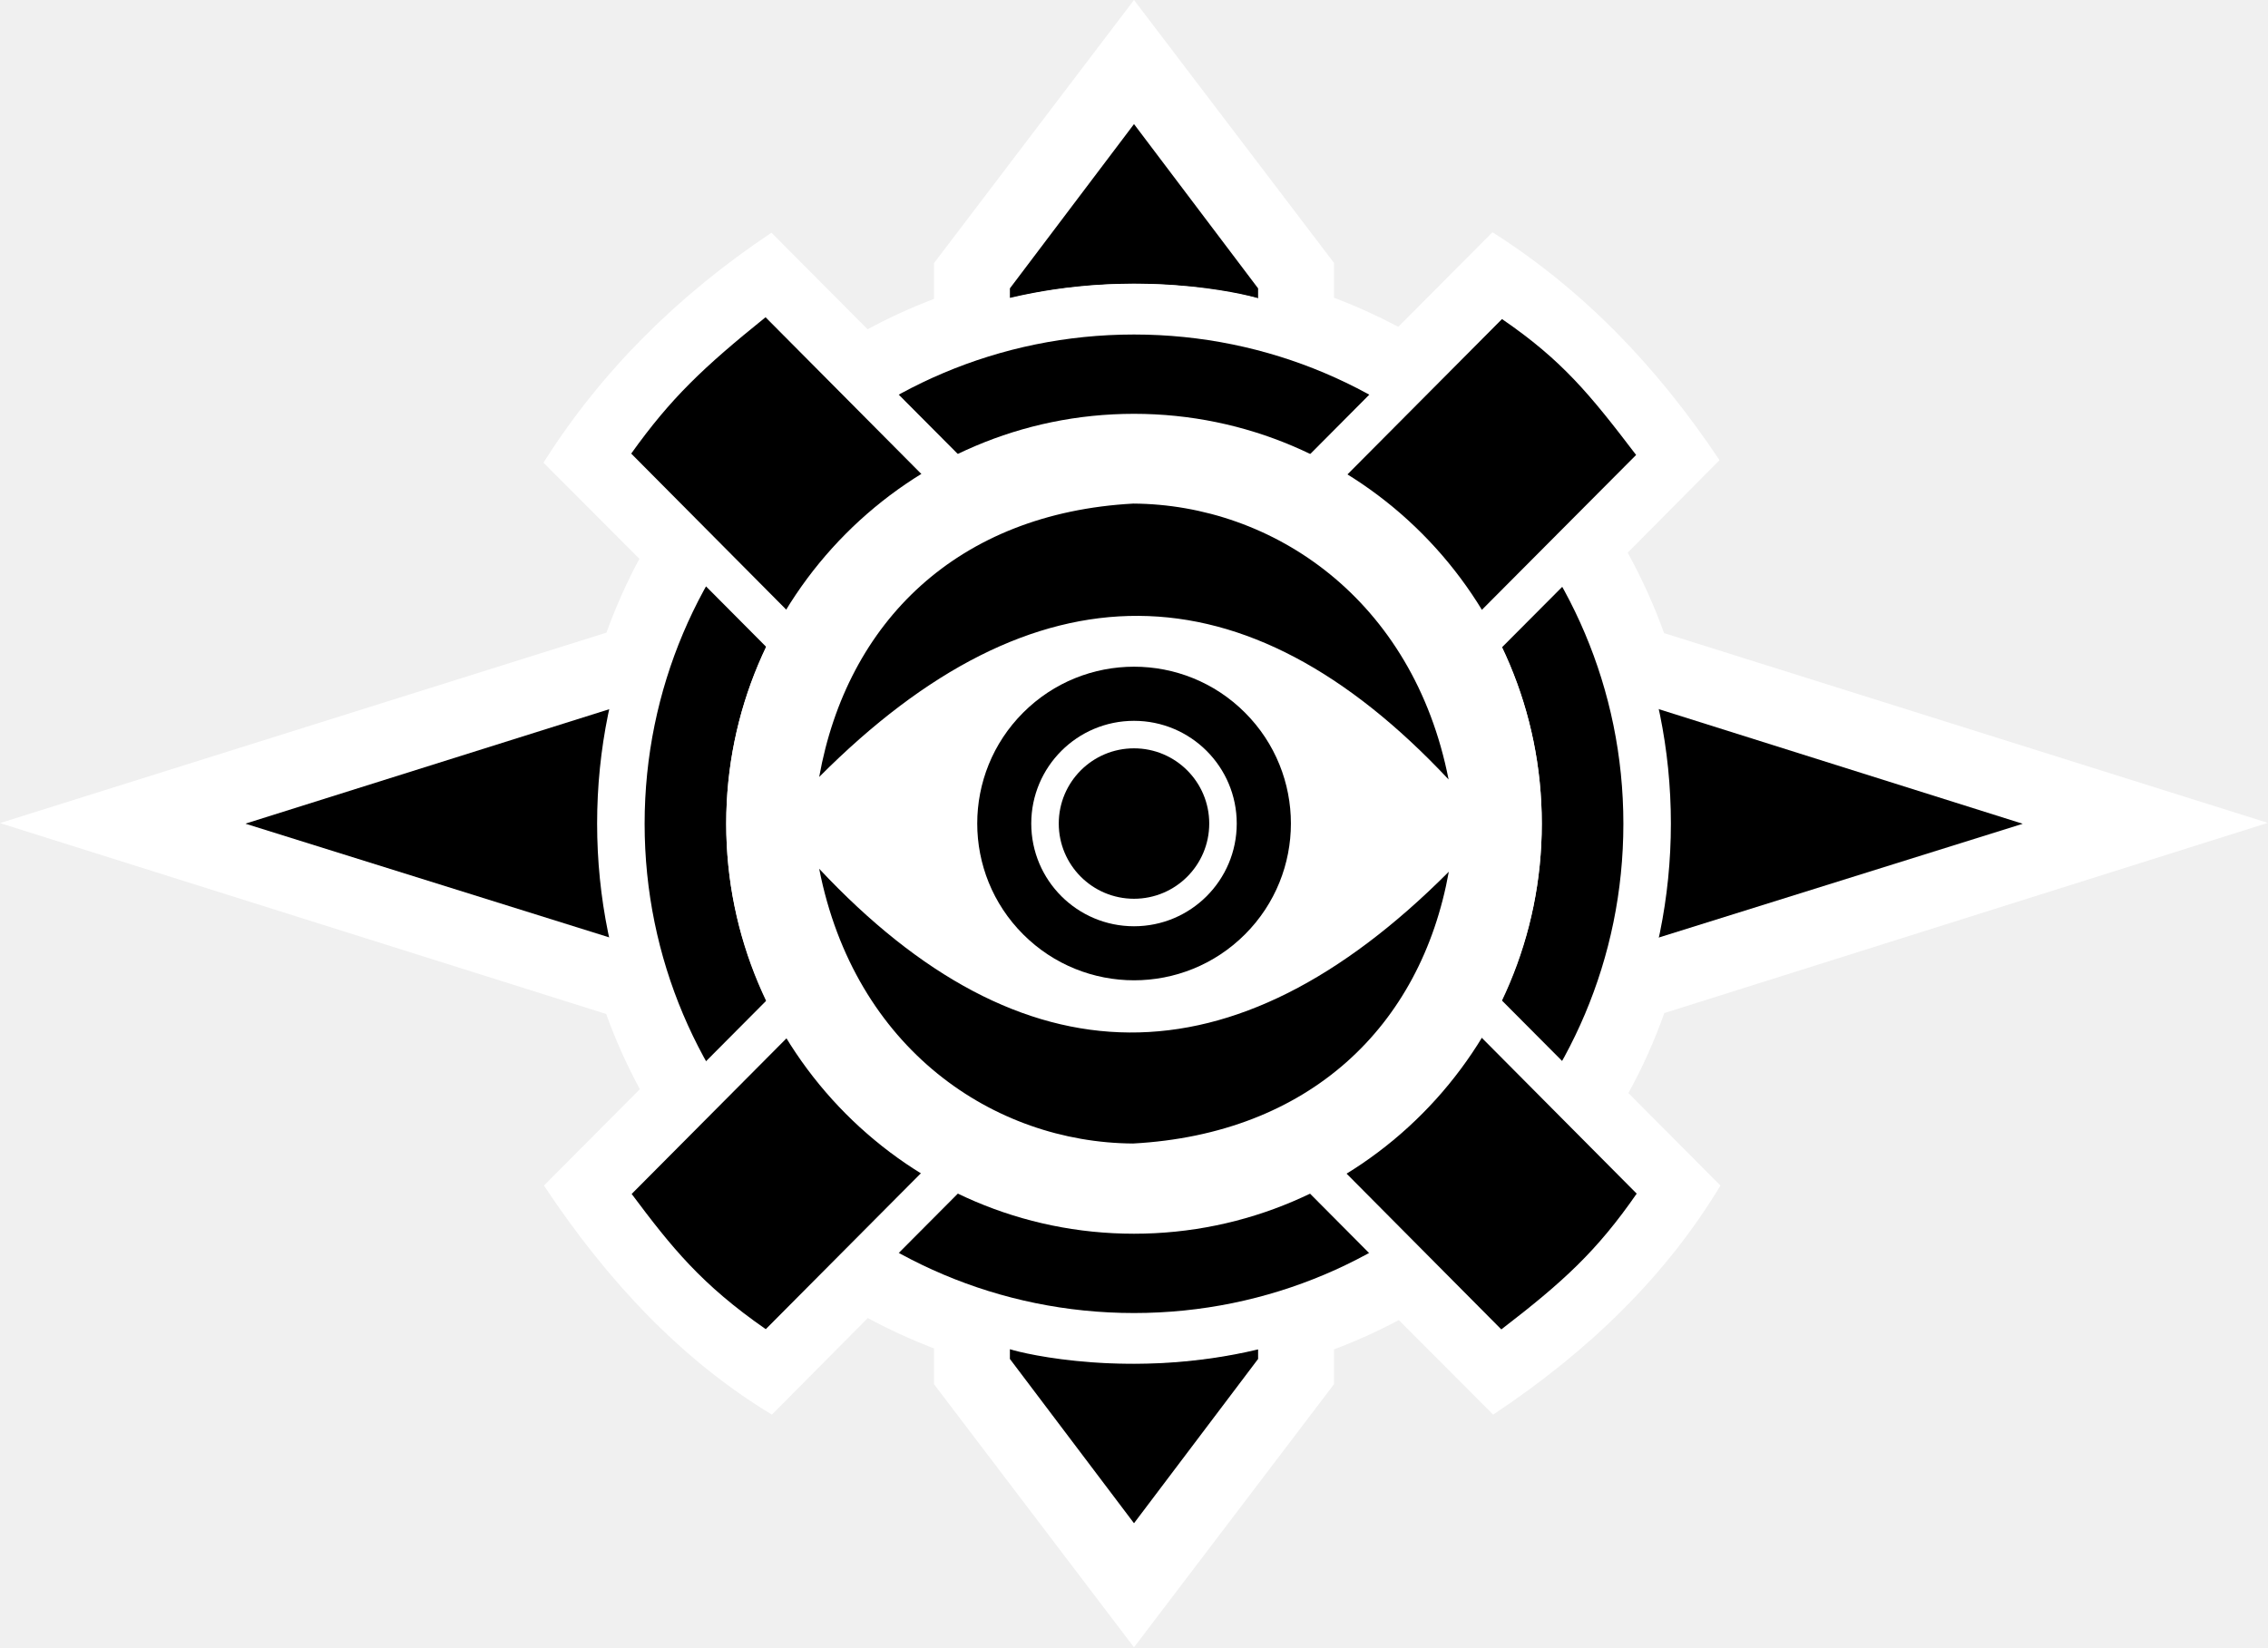
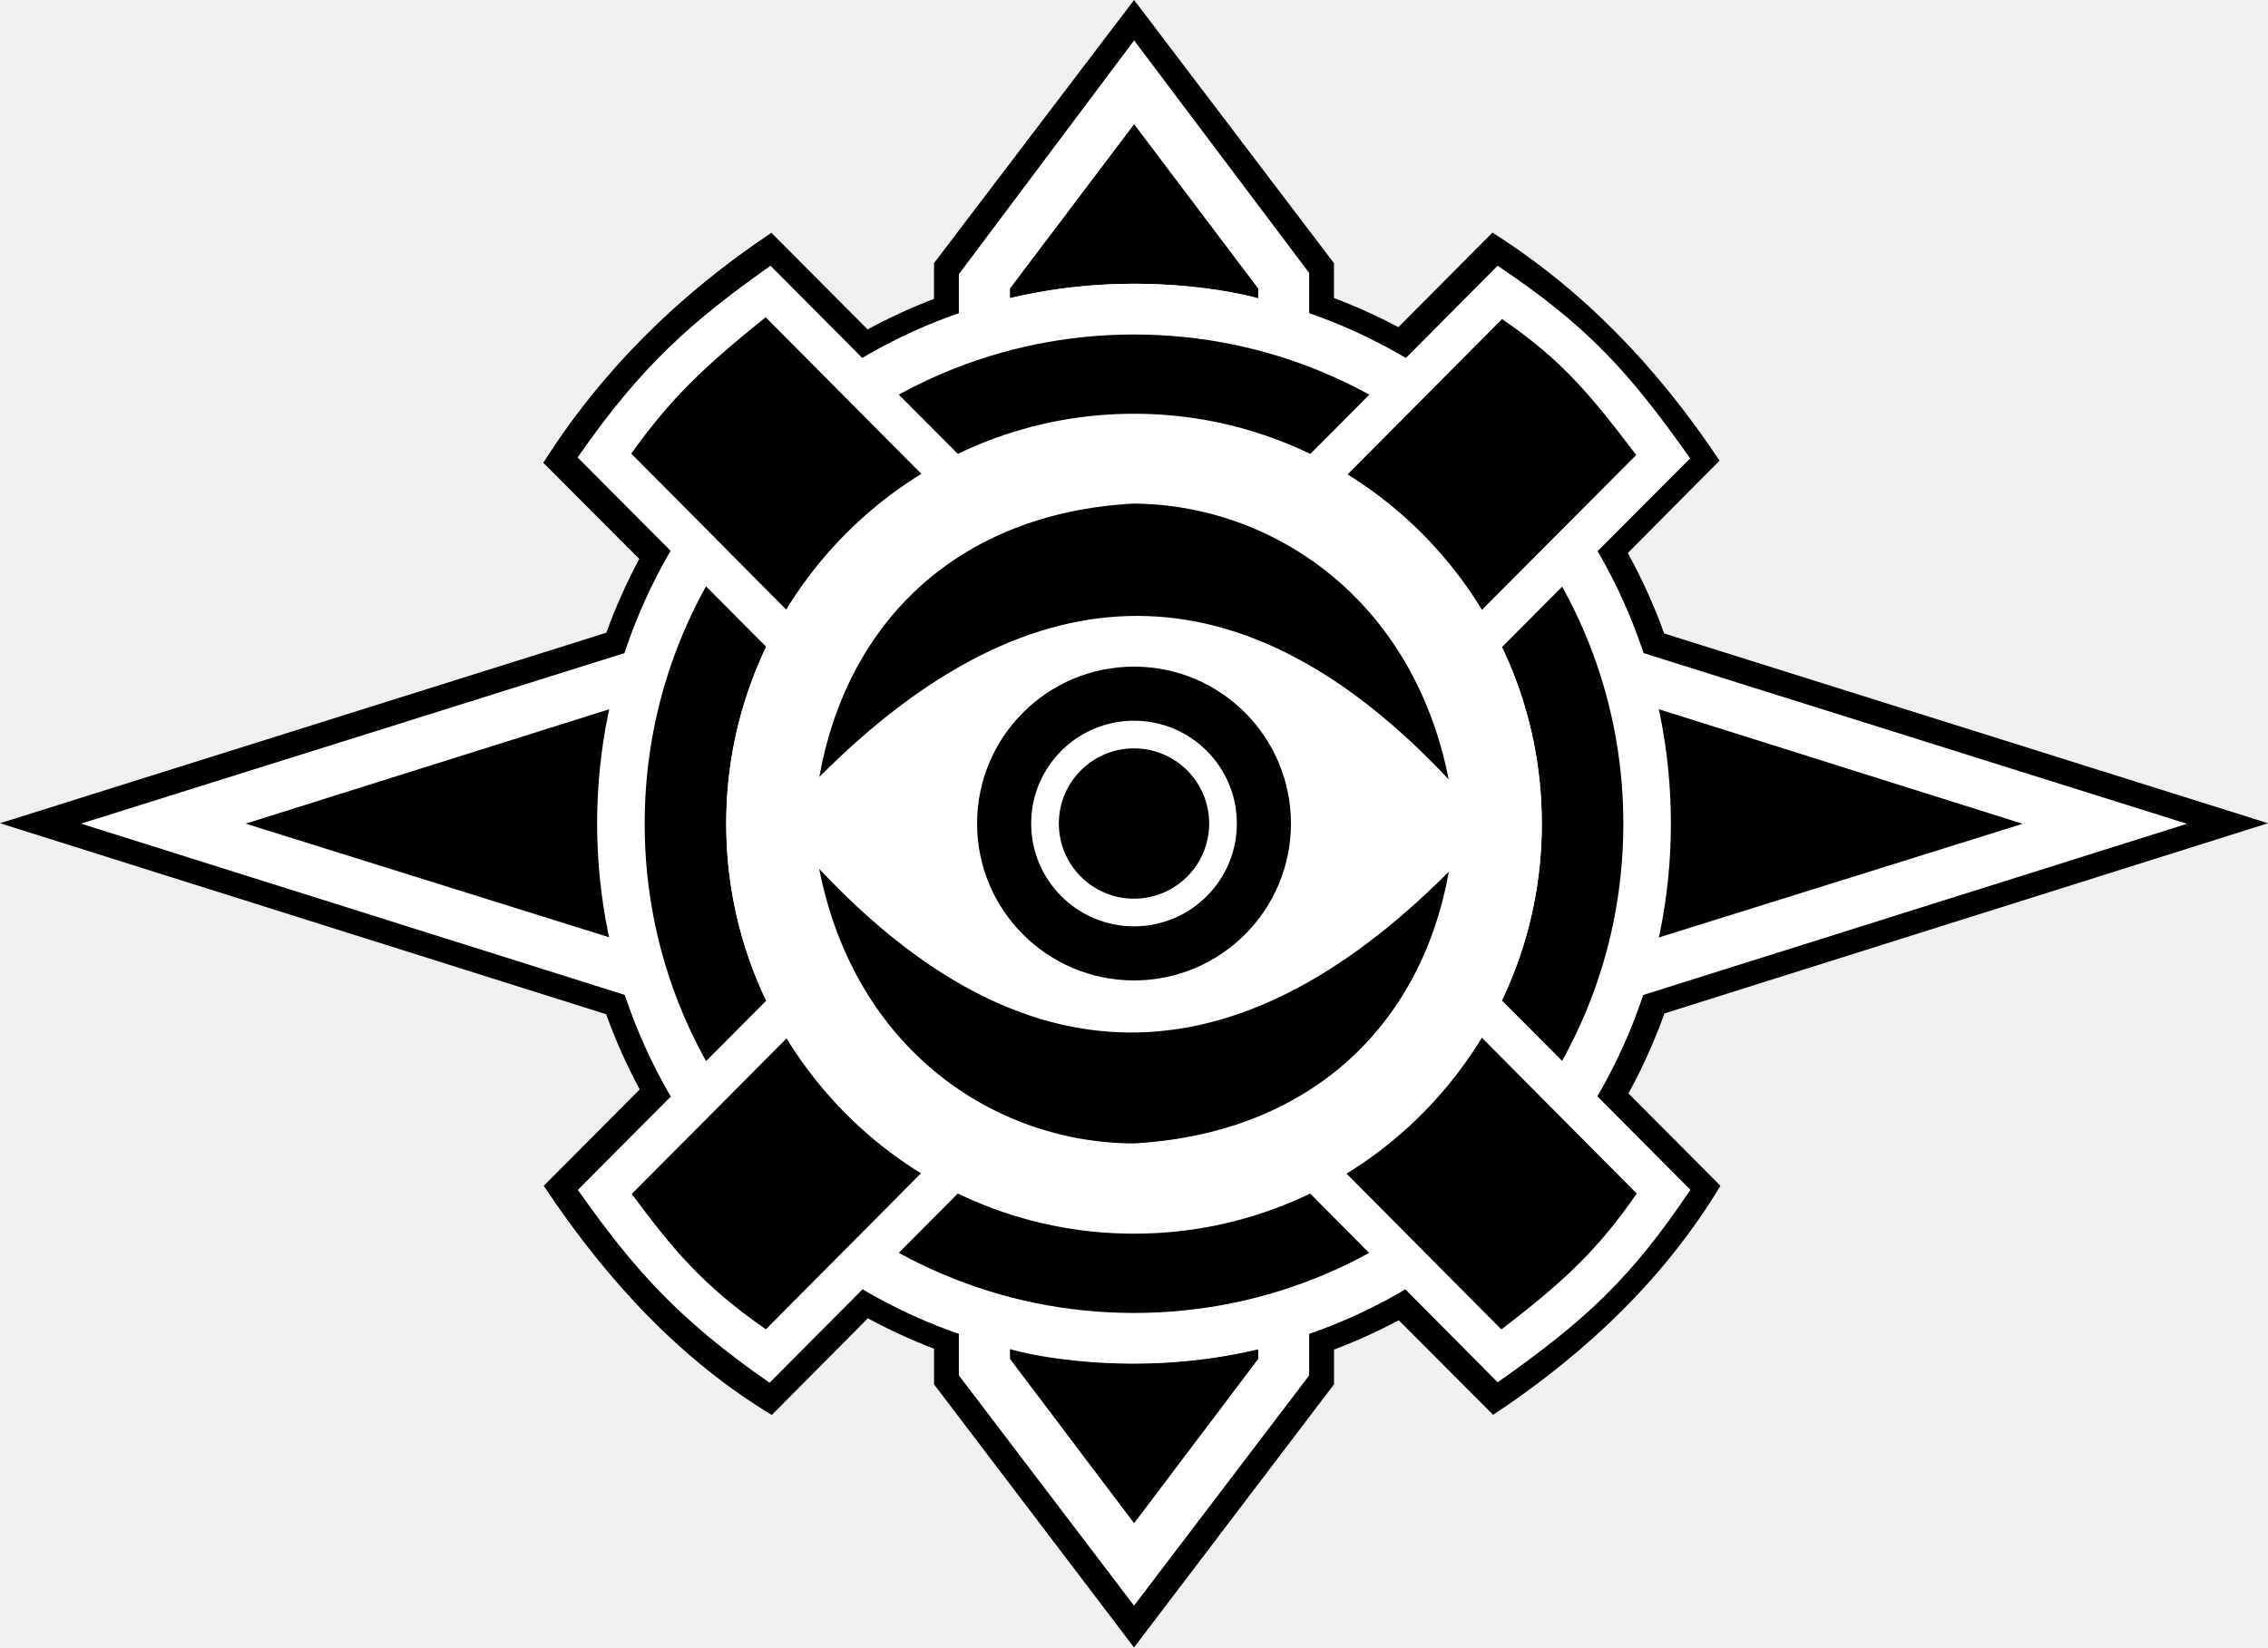
- <svg xmlns="http://www.w3.org/2000/svg" id="Ebene_4" version="1.1" viewBox="0 0 997.8 724.9">
-   <defs>
-     <style>
-       .st0 {
+ <svg xmlns="http://www.w3.org/2000/svg" id="Ebene_4" data-name="Ebene 4" viewBox="0 0 997.77 724.94" version="1.1" width="997.77" height="724.94">
+   <defs id="defs1">
+     <style id="style1">
+       .cls-1 {
        fill: #fff;
+       }
+ 
+       .cls-1, .cls-2 {
+         stroke-width: 0px;
+       }
+ 
+       .cls-2 {
+         fill: #000000;
      }
    </style>
  </defs>
-   <g id="path1">
-     <path d="M417.9,606.8v-18.1l-4.5-1.7c-9.7-3.7-19.3-8.1-28.3-13l-4.6-2.5-42,42.3c-33.4-21.1-63-51-90.3-91.1l41.8-42-2.5-4.6c-5.5-10.3-10.4-21.1-14.3-32.1l-1.2-3.3L23.3,362.3l248.9-78.2,1.2-3.3c3.9-10.8,8.6-21.4,14.1-31.5l2.4-4.6-41.9-42c23.1-35.1,53.6-65.7,90.5-91.2l41.9,42.1,4.6-2.5c9-4.9,18.6-9.3,28.4-13l4.5-1.7v-18.2L498.9,11.6l80.9,106.6v17.8l4.5,1.7c9.4,3.5,18.6,7.7,27.5,12.5l4.6,2.4,41-41.3c34.2,22.6,63.7,52.3,89.9,90.5l-40,40.3,2.5,4.6c6.1,11,11.3,22.6,15.5,34.4l1.2,3.3,247.7,77.9-249.2,78.5v3.9c-4.1,11.3-9.2,22.5-15,33.1l-2.5,4.6,40.3,40.4c-21.4,33.9-51.8,64.4-90.3,90.7l-41.1-41.2-4.6,2.4c-8.9,4.7-18.2,8.9-27.7,12.5l-4.5,1.7v17.8l-81,106.6-81-106.6Z" />
-     <path class="st0" d="M498.9,23.1l73.9,97.4v20.3l9,3.4c9.1,3.4,18.1,7.5,26.7,12.1l9.2,4.9,7.3-7.4,33.3-33.5c30,20.7,56.3,47.3,80,80.7l-32.2,32.4-7.4,7.4,5.1,9.2c5.9,10.7,11,21.9,15.1,33.4l2.4,6.5,6.6,2.1,223.2,70.2-223.1,70.3-9.8,3.1v7.8c-3.9,10.6-8.7,21-14.1,30.9l-5,9.2,7.4,7.4,32.6,32.7c-19.8,29.9-46.8,56.9-80.5,80.7l-33.3-33.4-7.3-7.4-9.2,4.9c-8.6,4.6-17.6,8.7-26.8,12.2l-9,3.4v20.2l-74,97.4-74-97.4v-20.6l-9-3.4c-9.4-3.6-18.7-7.9-27.5-12.6l-9.2-5-7.4,7.4-34.3,34.6c-29.3-19.5-55.7-46.3-80.2-81.3l34-34.2,7.3-7.4-4.9-9.1c-5.4-10-10.1-20.5-13.9-31.2l-2.3-6.5-6.6-2.1-224.2-70.7,224.3-70.5,6.6-2.1,2.4-6.5c3.8-10.4,8.4-20.7,13.6-30.6l4.9-9.1-7.3-7.3-34.2-34.2c21.2-30.9,48.3-58.1,80.7-81.2l34.1,34.2,7.4,7.4,9.2-5c8.8-4.8,18-9,27.5-12.7l9-3.4v-20.6l74-97.4M498.9,0l-88,115.8v15.7c-10.1,3.9-19.8,8.3-29.2,13.4l-42.3-42.5c-41.3,27.6-75,61.1-100.3,101.2l42.2,42.3c-5.6,10.4-10.4,21.2-14.5,32.5L0,362.2l266.7,84c4.1,11.5,9.1,22.5,14.8,33.1l-42.2,42.4c28.1,42.4,61,77.1,100.3,100.8l42.2-42.5c9.4,5.1,19.1,9.5,29.1,13.4v15.7l88,115.8,88-115.8v-15.3c9.8-3.7,19.3-8,28.5-12.9l41.5,41.6c42.4-28.1,76.3-61.4,100-100.8l-40.5-40.7c6.2-11.2,11.5-23,15.8-35.2h0s265.5-83.7,265.5-83.7l-265.6-83.5c-4.4-12.3-9.8-24.1-16-35.4l40.4-40.7c-27.6-41.3-59.9-74.9-99.9-100.3l-41.4,41.6c-9.1-4.8-18.6-9.1-28.3-12.8v-15.3L498.9,0h0Z" />
-   </g>
-   <path id="path2" class="st0" d="M499,217L35.7,362.4l463.2,145.9,463.2-145.9-463.1-145.5ZM108.1,362.4l391-123,390.8,123.1-390.9,122.2-390.9-122.2Z" />
-   <ellipse id="ellipse2" class="st0" cx="498.9" cy="362.4" rx="236.2" ry="237.5" />
-   <path id="path3" class="st0" d="M498.9,17.8l-77.1,102.9v484.6l77.1,101.3,77.1-101.3V120.1l-77-102.4h0ZM498.9,670.3l-54.6-72.3v-4.3c6.2,2.1,54,13.3,109.2.1v4.2l-54.6,72.3h0ZM553.5,131.3c-6.2-2.1-54-13.3-109.2-.2v-4.2l54.6-72.3,54.6,72.3v4.3Z" />
-   <path id="path4" d="M498.9,147.2c-118.9,0-215.3,96.4-215.3,215.3s96.4,215.3,215.3,215.3,215.3-96.4,215.3-215.3-96.4-215.3-215.3-215.3h0ZM498.9,541.8c-99.1,0-179.4-80.3-179.4-179.4s80.3-179.4,179.4-179.4,179.4,80.3,179.4,179.4-80.3,179.4-179.4,179.4h0Z" />
-   <path id="path5" class="st0" d="M254.1,201.3c28.4-41,50.9-60.4,84.9-84.3l404.7,406.6c-26.1,39-46.1,57.5-84.8,84.7,0,0-404.7-407.1-404.8-407h0Z" />
-   <path id="path6" class="st0" d="M338.6,608.5c-41-28.4-60.4-50.9-84.3-84.9L658.9,116.9c39,26.1,57.5,46.1,84.7,84.8,0,0-405.1,406.7-405,406.8Z" />
-   <path id="path7" d="M336.9,584.9c-28.4-19.7-41.5-36.1-59-59.5l382.9-385c26.4,18.1,38.6,33,59,59.8,0,0-383,384.7-382.9,384.7h0Z" />
-   <path id="path8" d="M720.1,525.2c-17.6,25.4-32.4,38.9-59.6,59.8L277.7,199.6c17.6-24.6,31.7-37.9,59.1-60l383.2,385.6Z" />
-   <ellipse id="ellipse8" class="st0" cx="498.9" cy="362.5" rx="179.4" ry="180.4" />
-   <path id="path9" d="M360.4,341.9c94.8-95.2,187.6-94.2,276.9,1.1-15.6-79.4-77.4-121-138.7-121.4-77.2,4.2-125.9,51.9-138.2,120.3h0Z" />
-   <path id="path10" d="M637.4,383.6c-94.8,95.1-187.7,94-277-1.3,15.6,79.4,76.9,120.5,138.1,120.9,77.2-4.2,126.6-51.2,138.9-119.6h0Z" />
-   <circle id="circle10" cx="498.9" cy="362.4" r="69" transform="translate(-110.1 458.9) rotate(-45)" />
-   <circle id="circle11" class="st0" cx="498.9" cy="362.4" r="45.2" />
-   <circle id="circle12" cx="498.9" cy="362.4" r="33.1" />
+   <path class="cls-2" d="m 732.24,445.94 265.53,-83.69 -265.64,-83.5 c -4.42,-12.28 -9.78,-24.11 -16,-35.4 L 756.49,202.7 C 728.93,161.37 696.62,127.75 656.58,102.36 l -41.39,41.6 c -9.12,-4.84 -18.57,-9.13 -28.33,-12.82 V 115.81 L 498.92,0 410.89,115.81 v 15.71 c -10.07,3.86 -19.83,8.34 -29.21,13.43 L 339.36,102.44 C 298.03,130 264.41,163.58 239.02,203.63 l 42.21,42.32 c -5.57,10.4 -10.42,21.24 -14.47,32.46 L 0,362.25 266.66,446.3 c 4.12,11.45 9.06,22.5 14.76,33.09 l -42.2,42.41 c 28.14,42.41 60.97,77.11 100.34,100.84 L 381.8,580.1 c 9.35,5.06 19.08,9.53 29.11,13.38 v 15.67 l 87.99,115.79 87.98,-115.79 v -15.29 c 9.81,-3.71 19.32,-8.02 28.48,-12.9 l 41.52,41.63 c 42.41,-28.14 76.27,-61.42 100,-100.79 l -40.47,-40.65 c 6.15,-11.23 11.46,-23 15.83,-35.2 z" id="path1" />
+   <path class="cls-1" d="M 499.02,217 35.65,362.43 498.89,508.37 962.13,362.5 Z M 108.07,362.43 499.05,239.4 889.81,362.5 498.94,484.66 Z" id="path2" />
+   <ellipse class="cls-1" cx="498.89" cy="362.38" rx="236.19" ry="237.51" id="ellipse2" />
+   <path class="cls-1" d="M 498.93,17.78 421.84,120.64 V 605.22 L 498.9,706.54 575.95,605.22 V 120.12 L 498.93,17.77 Z m 0,652.49 -54.6,-72.31 v -4.35 c 6.17,2.12 53.97,13.29 109.2,0.14 v 4.22 c 0,0 -54.6,72.3 -54.6,72.3 z m 54.6,-538.94 c -6.17,-2.12 -53.97,-13.31 -109.2,-0.17 v -4.22 l 54.61,-72.28 54.59,72.32 z" id="path3" />
+   <path class="cls-2" d="m 498.89,147.19 c -118.89,0 -215.28,96.38 -215.28,215.28 0,118.9 96.38,215.28 215.28,215.28 118.9,0 215.28,-96.38 215.28,-215.28 0,-118.9 -96.38,-215.28 -215.28,-215.28 z m 0,394.65 c -99.08,0 -179.4,-80.32 -179.4,-179.4 0,-99.08 80.32,-179.4 179.4,-179.4 99.08,0 179.4,80.32 179.4,179.4 0,99.08 -80.32,179.4 -179.4,179.4 z" id="path4" />
+   <path class="cls-1" d="m 254.11,201.29 c 28.43,-41.01 50.92,-60.36 84.86,-84.35 l 404.69,406.6 c -26.12,38.97 -46.14,57.48 -84.79,84.72 C 658.96,608.17 254.19,201.2 254.1,201.29 Z" id="path5" />
+   <path class="cls-1" d="M 338.58,608.47 C 297.57,580.04 278.22,557.55 254.23,523.61 L 658.86,116.94 c 38.97,26.12 57.45,46.11 84.69,84.76 -0.09,-0.09 -405.06,406.68 -404.97,406.77 z" id="path6" />
+   <path class="cls-2" d="M 336.92,584.94 C 308.49,565.23 295.38,548.83 277.94,525.39 L 660.81,140.41 c 26.39,18.07 38.63,33.01 59.02,59.8 -0.06,-0.06 -382.97,384.68 -382.91,384.74 z" id="path7" />
+   <path class="cls-2" d="m 720.07,525.21 c -17.61,25.39 -32.44,38.93 -59.57,59.8 L 277.71,199.6 c 17.63,-24.58 31.68,-37.89 59.12,-60.01 z" id="path8" />
+   <ellipse class="cls-1" cx="498.89" cy="362.46" rx="179.4" ry="180.4" id="ellipse8" />
+   <path class="cls-2" d="m 360.44,341.89 c 94.83,-95.17 187.58,-94.17 276.89,1.09 -15.59,-79.37 -77.44,-121.03 -138.73,-121.39 -77.16,4.25 -125.94,51.95 -138.16,120.3 z" id="path9" />
+   <path class="cls-2" d="m 637.4,383.56 c -94.85,95.15 -187.71,94.01 -277.01,-1.26 15.57,79.37 76.87,120.5 138.15,120.86 77.16,-4.24 126.62,-51.25 138.86,-119.61 z" id="path10" />
+   <circle class="cls-2" cx="498.89" cy="362.38" r="69.04" id="circle10" />
+   <circle class="cls-1" cx="498.89" cy="362.38" r="45.24" id="circle11" />
+   <circle class="cls-2" cx="498.89" cy="362.38" r="33.07" id="circle12" />
</svg>
